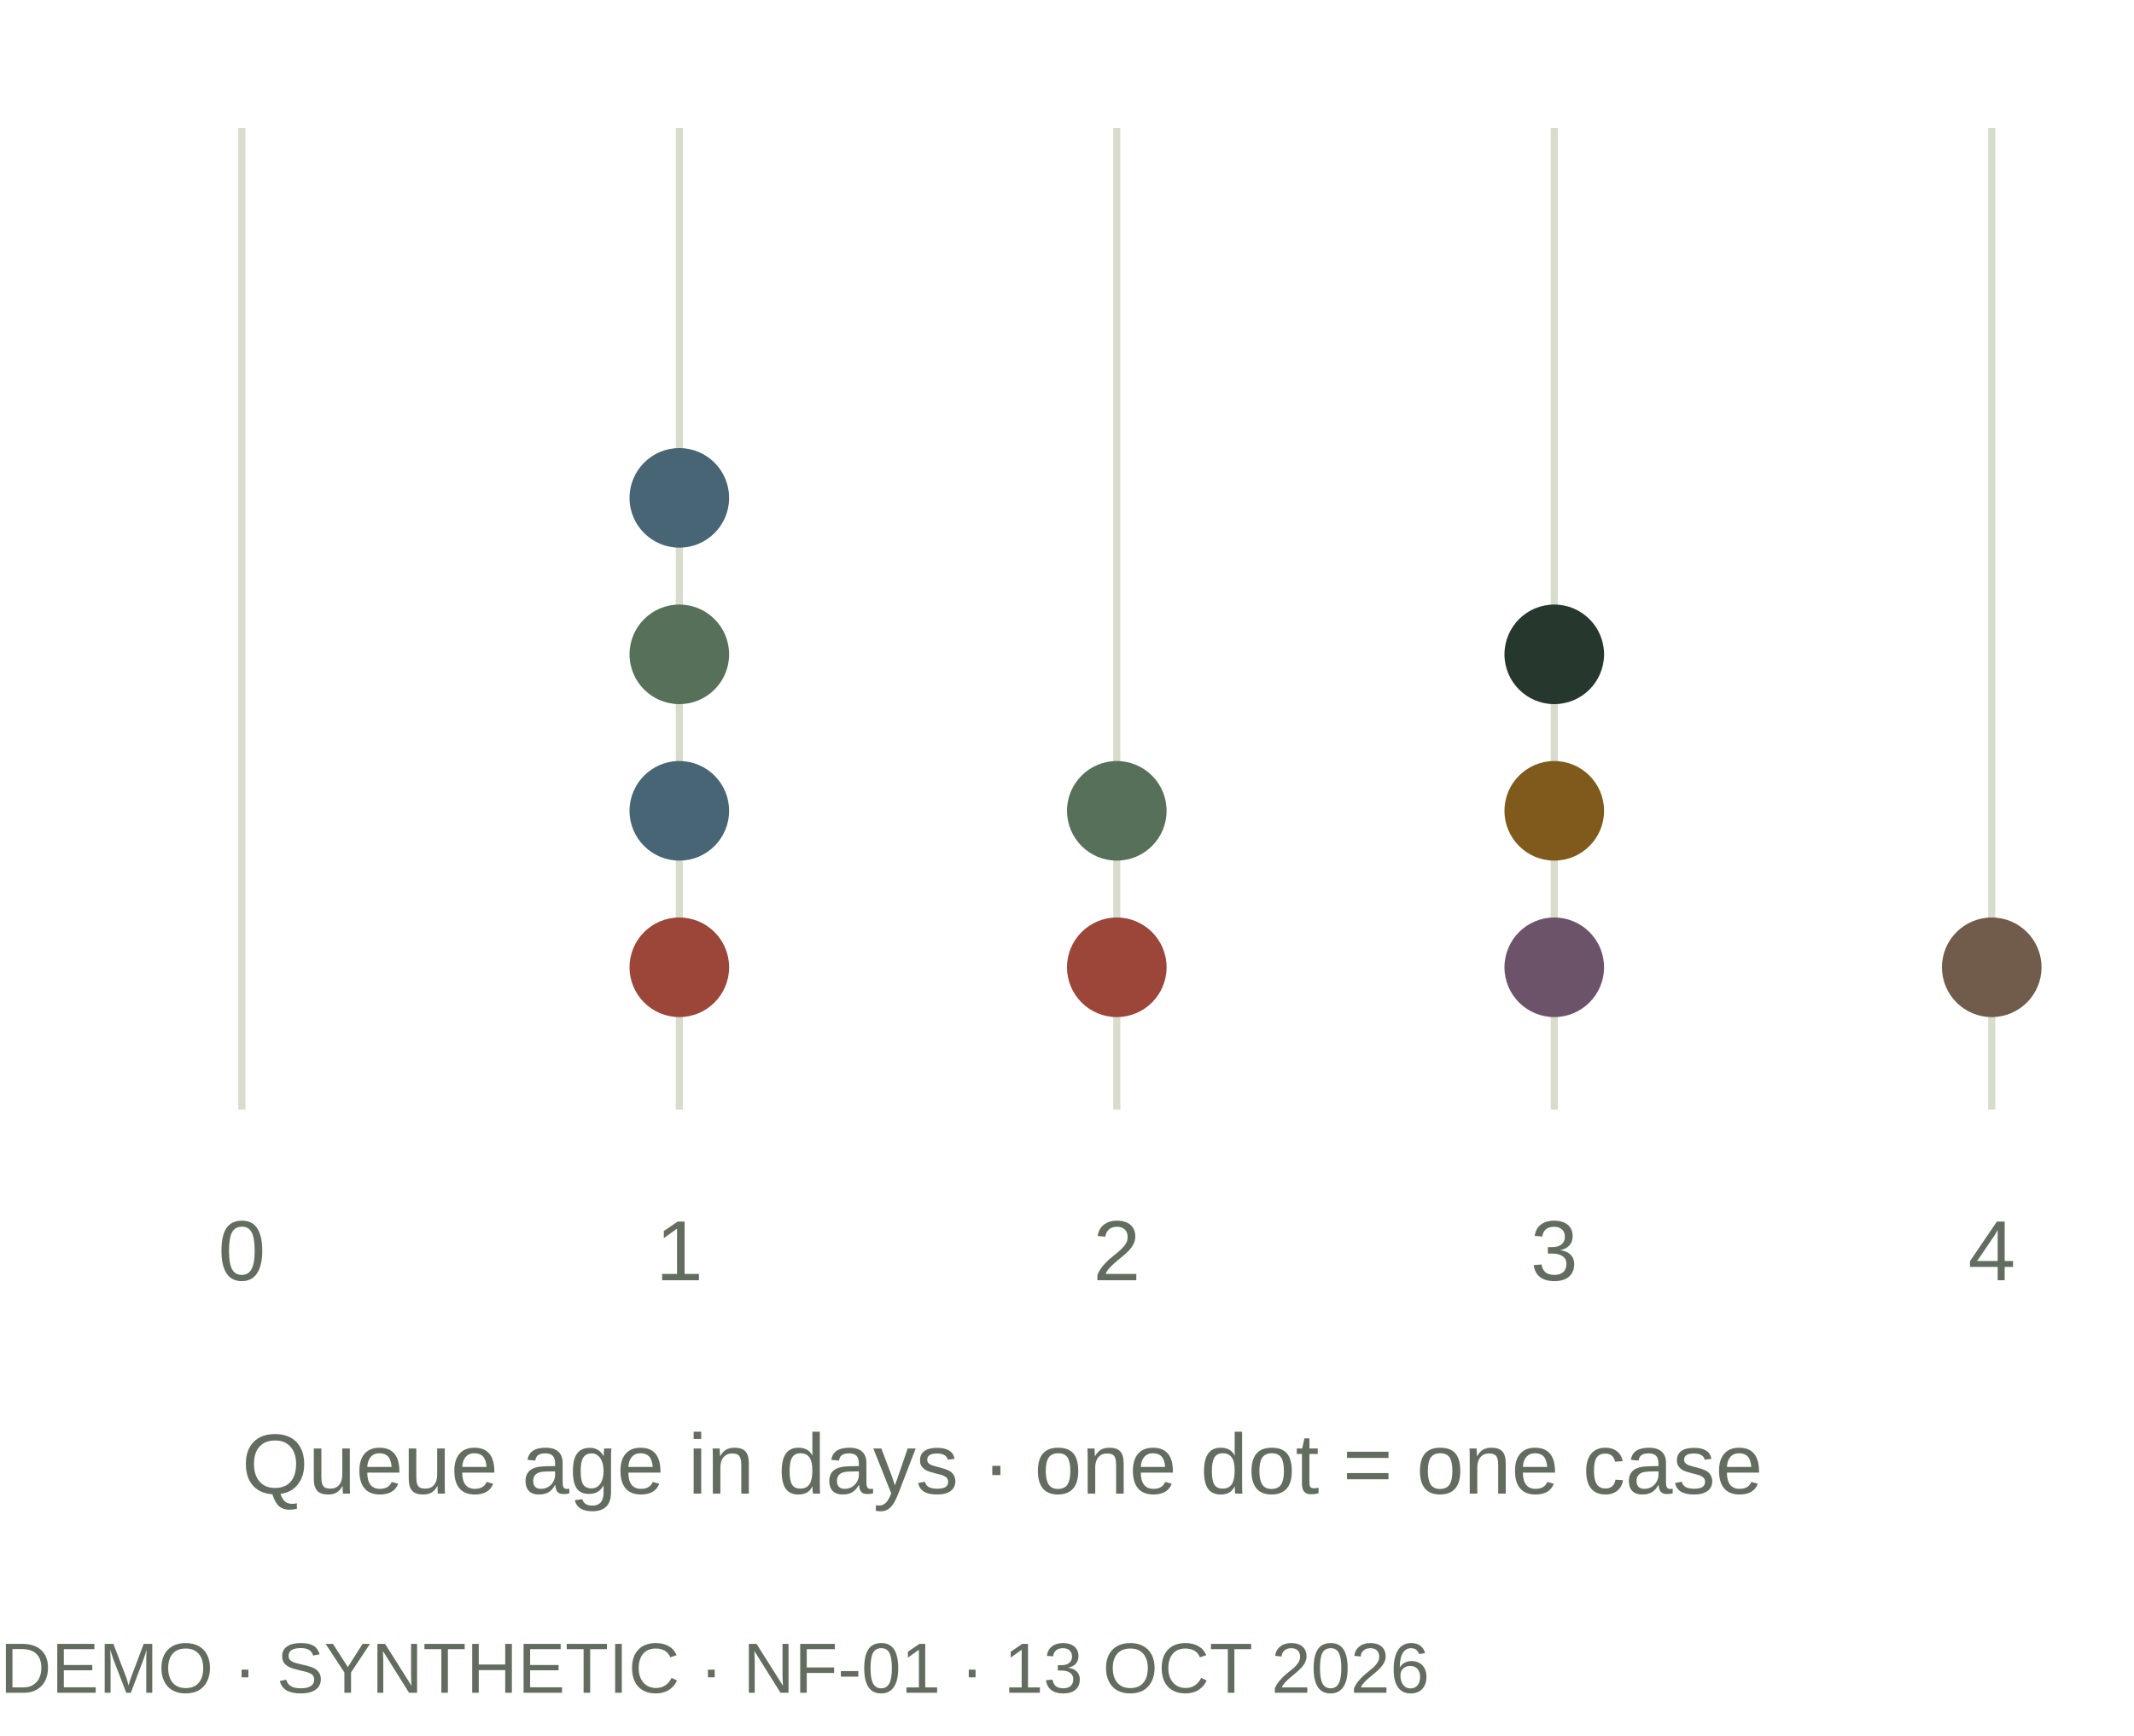
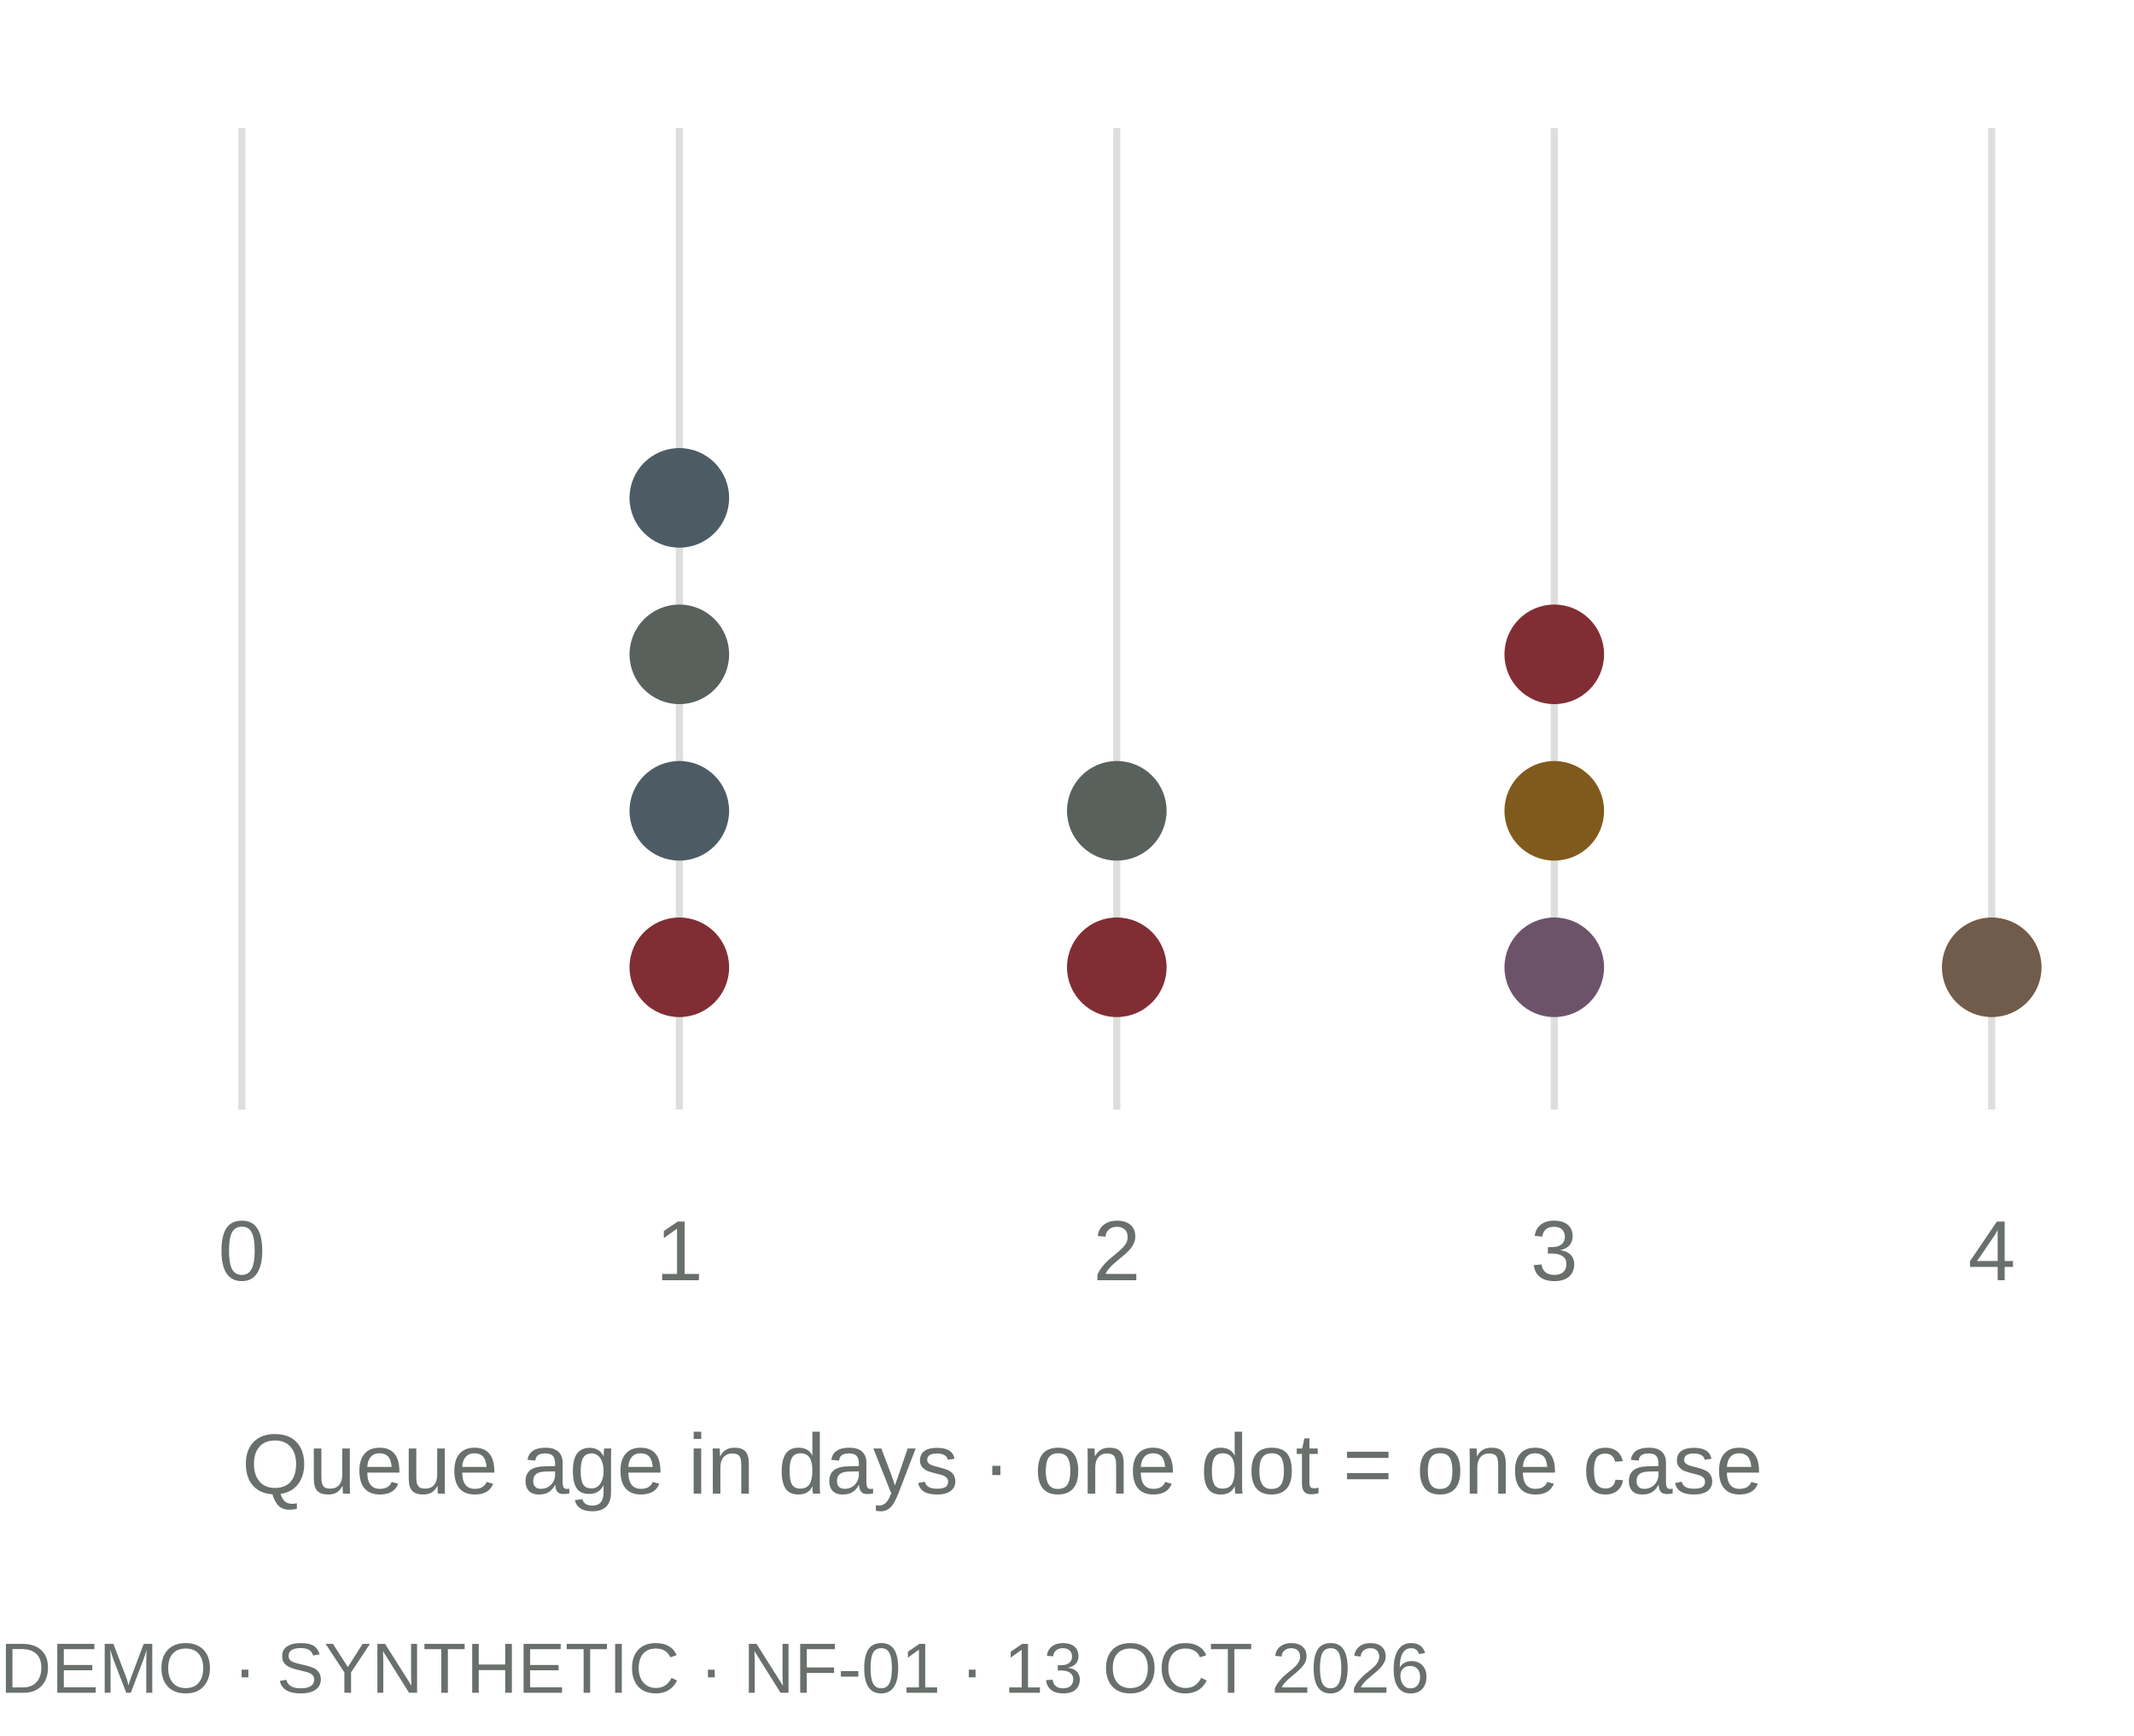
- <svg xmlns="http://www.w3.org/2000/svg" viewBox="0 0 300 244" width="300" height="244" role="img" aria-label="Case age distribution. Each dot represents one case and its queue age in days. Synthetic data, NF-01, 13 October 2026." style="font-family:Manrope,Arial,sans-serif;font-size:12px;color:#17271E">
-   <line x1="34" y1="18" x2="34" y2="156" stroke="#D7DCCD" stroke-width="1" />
-   <text x="34" y="180" fill="#626D60" font-size="12" text-anchor="middle">0</text>
-   <line x1="95.5" y1="18" x2="95.5" y2="156" stroke="#D7DCCD" stroke-width="1" />
-   <text x="95.5" y="180" fill="#626D60" font-size="12" text-anchor="middle">1</text>
-   <line x1="157" y1="18" x2="157" y2="156" stroke="#D7DCCD" stroke-width="1" />
-   <text x="157" y="180" fill="#626D60" font-size="12" text-anchor="middle">2</text>
-   <line x1="218.5" y1="18" x2="218.5" y2="156" stroke="#D7DCCD" stroke-width="1" />
-   <text x="218.5" y="180" fill="#626D60" font-size="12" text-anchor="middle">3</text>
-   <line x1="280" y1="18" x2="280" y2="156" stroke="#D7DCCD" stroke-width="1" />
-   <text x="280" y="180" fill="#626D60" font-size="12" text-anchor="middle">4</text>
-   <circle cx="95.5" cy="136" r="7" fill="#9B4638" />
-   <circle cx="95.5" cy="114" r="7" fill="#476575" />
-   <circle cx="95.5" cy="92" r="7" fill="#57705A" />
-   <circle cx="95.5" cy="70" r="7" fill="#476575" />
+ <svg xmlns="http://www.w3.org/2000/svg" viewBox="0 0 300 244" width="300" height="244" role="img" aria-label="Case age distribution. Each dot represents one case and its queue age in days. Synthetic data, NF-01, 13 October 2026." style="font-family:Manrope,Arial,sans-serif;font-size:12px;color:#202624">
+   <line x1="34" y1="18" x2="34" y2="156" stroke="#DDDFDC" stroke-width="1" />
+   <text x="34" y="180" fill="#69706B" font-size="12" text-anchor="middle">0</text>
+   <line x1="95.5" y1="18" x2="95.5" y2="156" stroke="#DDDFDC" stroke-width="1" />
+   <text x="95.5" y="180" fill="#69706B" font-size="12" text-anchor="middle">1</text>
+   <line x1="157" y1="18" x2="157" y2="156" stroke="#DDDFDC" stroke-width="1" />
+   <text x="157" y="180" fill="#69706B" font-size="12" text-anchor="middle">2</text>
+   <line x1="218.5" y1="18" x2="218.5" y2="156" stroke="#DDDFDC" stroke-width="1" />
+   <text x="218.5" y="180" fill="#69706B" font-size="12" text-anchor="middle">3</text>
+   <line x1="280" y1="18" x2="280" y2="156" stroke="#DDDFDC" stroke-width="1" />
+   <text x="280" y="180" fill="#69706B" font-size="12" text-anchor="middle">4</text>
+   <circle cx="95.5" cy="136" r="7" fill="#802E34" />
+   <circle cx="95.5" cy="114" r="7" fill="#4D5C64" />
+   <circle cx="95.5" cy="92" r="7" fill="#59615D" />
+   <circle cx="95.5" cy="70" r="7" fill="#4D5C64" />
  <circle cx="218.5" cy="136" r="7" fill="#6C536A" />
  <circle cx="218.5" cy="114" r="7" fill="#805A1C" />
-   <circle cx="218.5" cy="92" r="7" fill="#26382D" />
+   <circle cx="218.5" cy="92" r="7" fill="#802E34" />
  <circle cx="280" cy="136" r="7" fill="#715B4A" />
-   <circle cx="157" cy="136" r="7" fill="#9B4638" />
-   <circle cx="157" cy="114" r="7" fill="#57705A" />
-   <text x="34" y="210" fill="#626D60" font-size="12">Queue age in days · one dot = one case</text>
-   <text x="0" y="238" fill="#626D60" font-size="10">DEMO · SYNTHETIC · NF-01 · 13 OCT 2026</text>
+   <circle cx="157" cy="136" r="7" fill="#802E34" />
+   <circle cx="157" cy="114" r="7" fill="#59615D" />
+   <text x="34" y="210" fill="#69706B" font-size="12">Queue age in days · one dot = one case</text>
+   <text x="0" y="238" fill="#69706B" font-size="10">DEMO · SYNTHETIC · NF-01 · 13 OCT 2026</text>
</svg>
